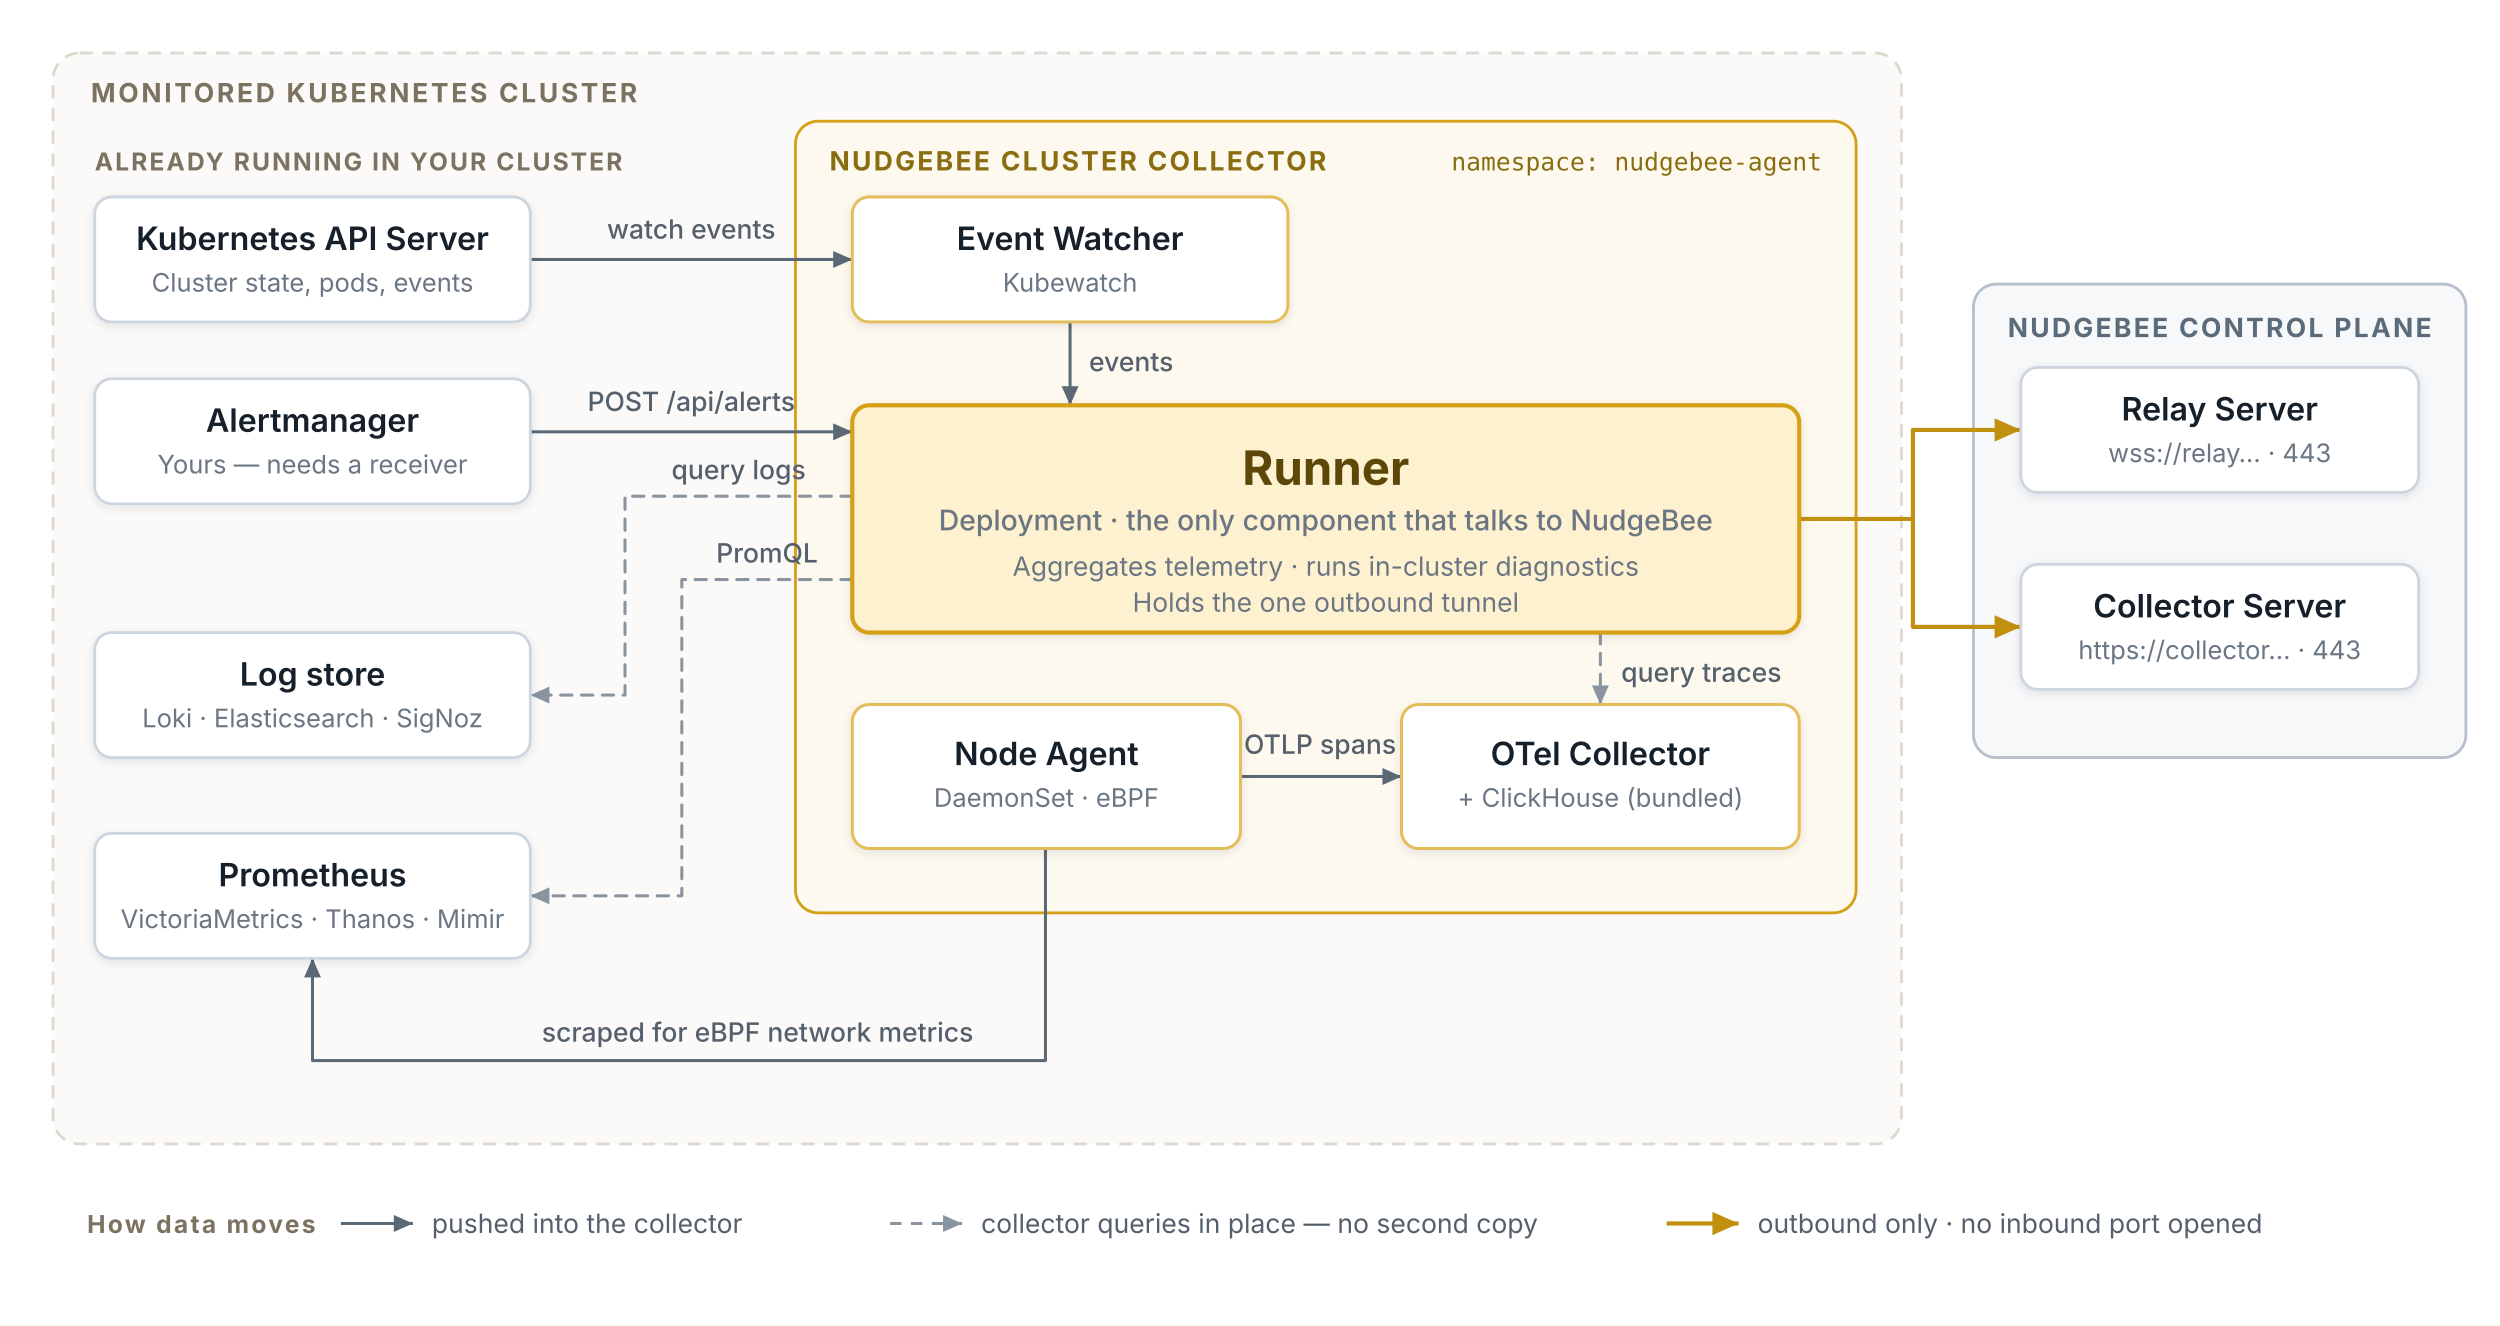
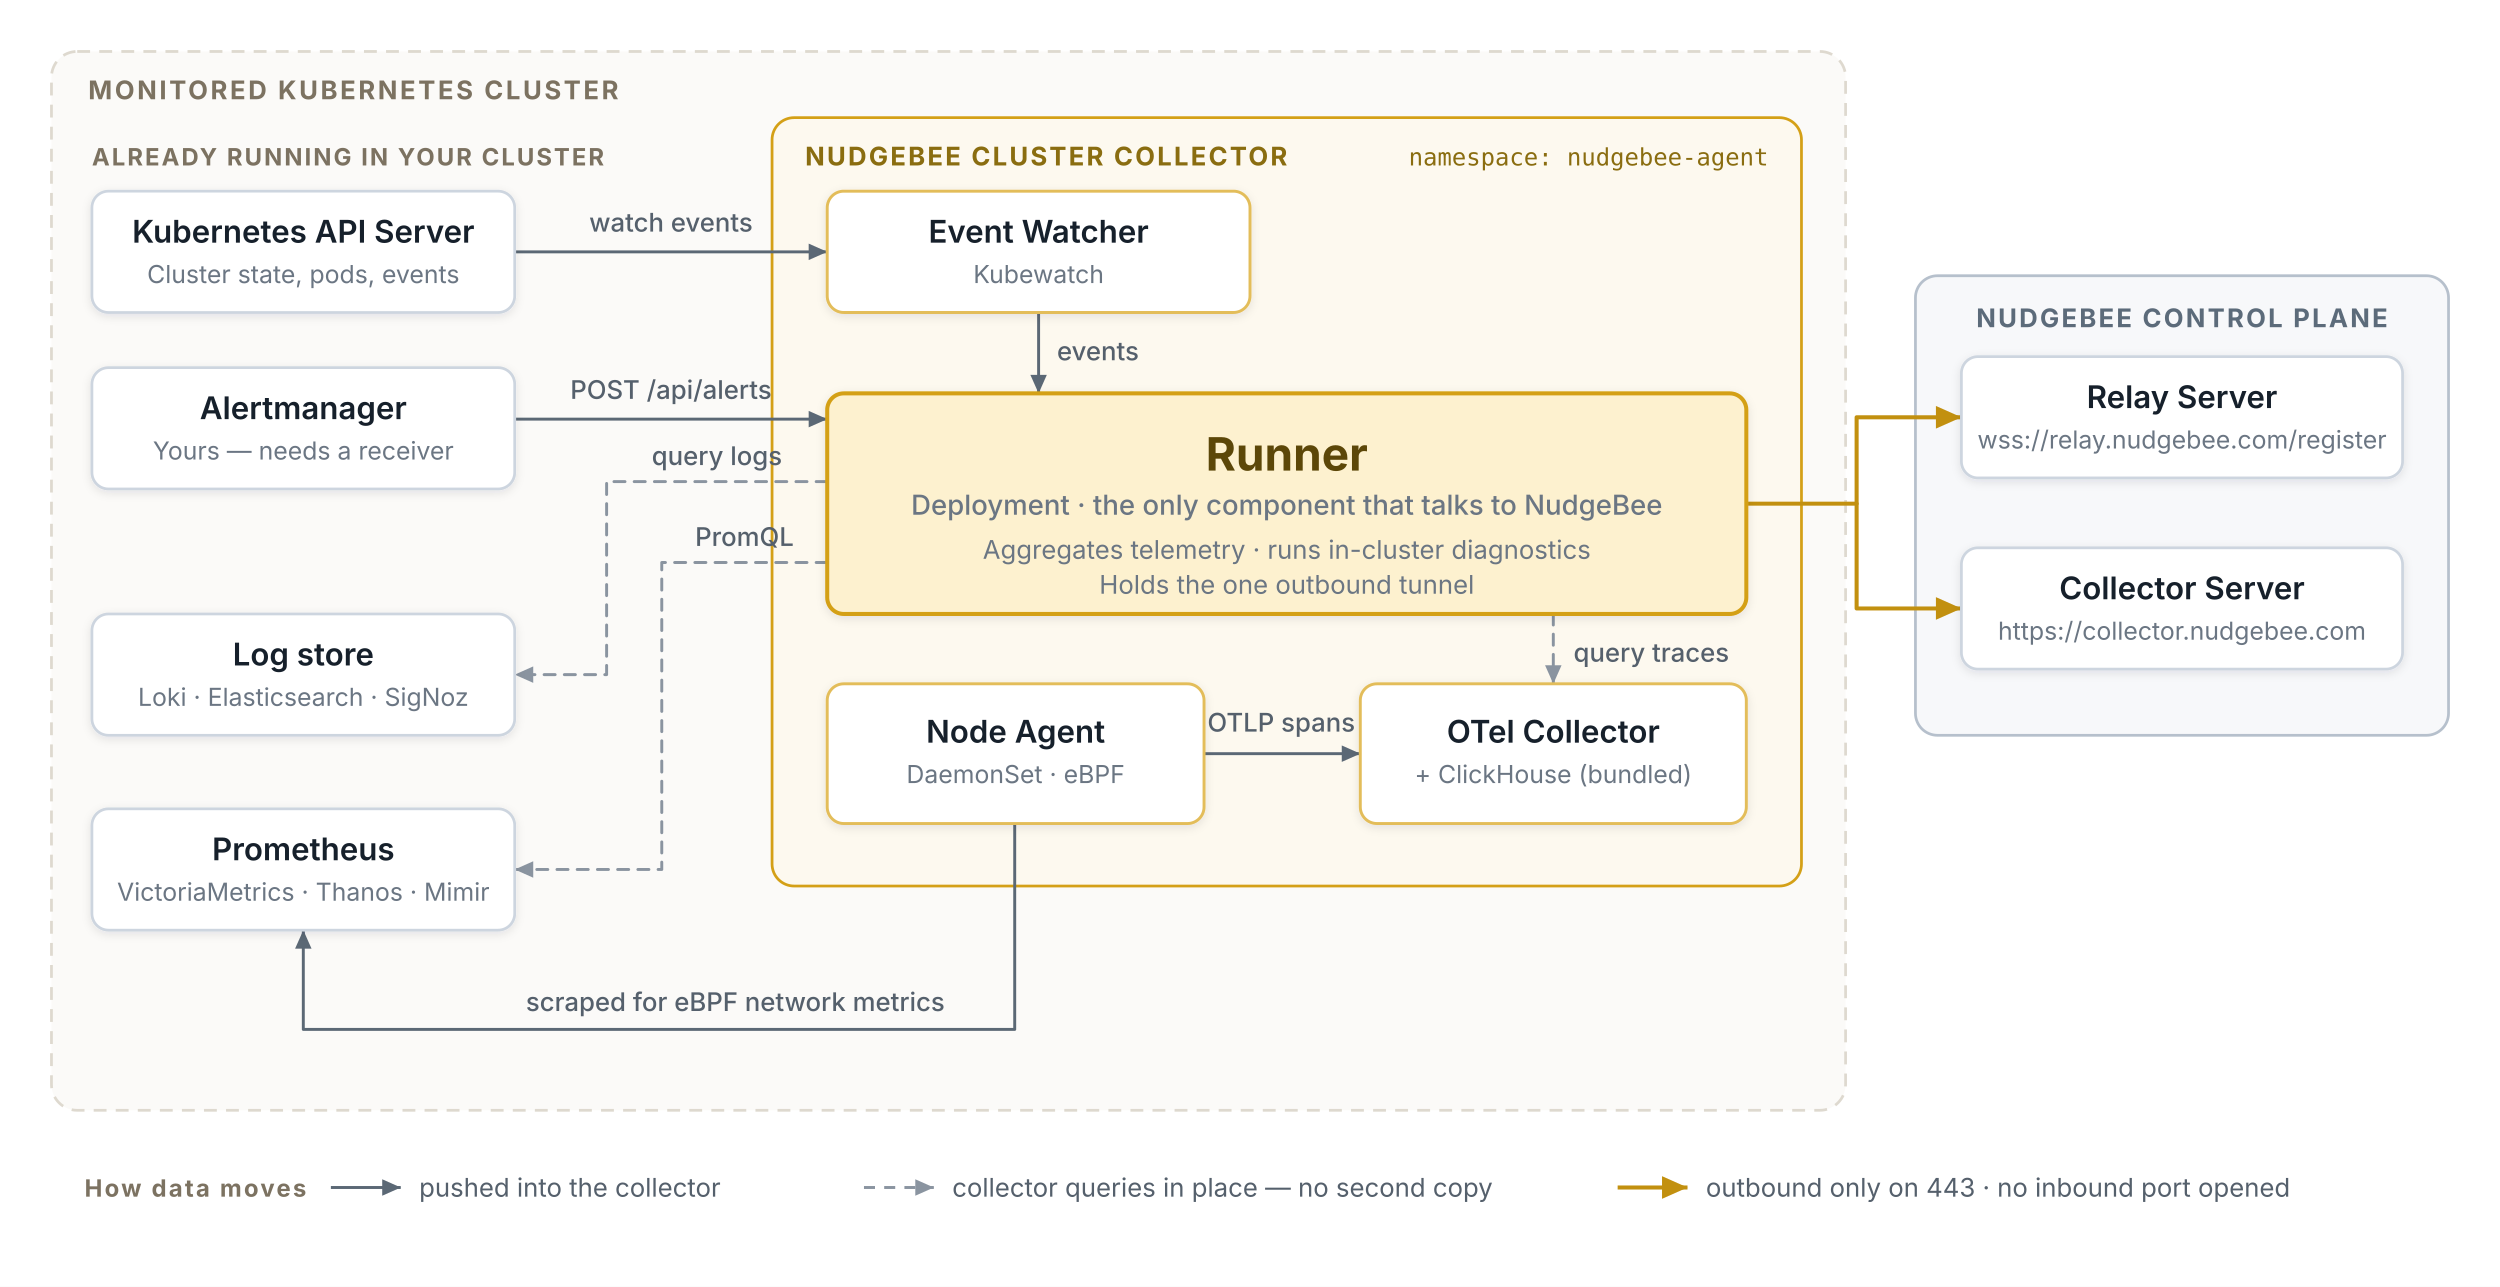
- <svg xmlns="http://www.w3.org/2000/svg" viewBox="0 0 1320 700" width="1320" height="700" role="img" aria-label="The NudgeBee Cluster Collector runs in your cluster: the Event Watcher and Node Agent feed a Runner, which queries Prometheus, your log store and the bundled trace store in place, and opens a single outbound connection to the NudgeBee Relay and Collector servers.">
+ <svg xmlns="http://www.w3.org/2000/svg" viewBox="0 0 1360 700" width="1360" height="700" role="img" aria-label="The NudgeBee Cluster Collector runs in your cluster: the Event Watcher and Node Agent feed a Runner, which queries Prometheus, your log store and the bundled trace store in place, and opens a single outbound connection to the NudgeBee Relay and Collector servers.">
  <defs>
    <marker id="ah-push" viewBox="0 0 10 10" refX="9" refY="5" markerWidth="7" markerHeight="7" orient="auto-start-reverse">
      <path d="M 0 1 L 9 5 L 0 9 z" fill="#5b6875" />
    </marker>
    <marker id="ah-pull" viewBox="0 0 10 10" refX="9" refY="5" markerWidth="7" markerHeight="7" orient="auto-start-reverse">
      <path d="M 0 1 L 9 5 L 0 9 z" fill="#8a94a0" />
    </marker>
    <marker id="ah-accent" viewBox="0 0 10 10" refX="9" refY="5" markerWidth="7" markerHeight="7" orient="auto-start-reverse">
      <path d="M 0 1 L 9 5 L 0 9 z" fill="#c2900f" />
    </marker>
    <filter id="sh" x="-20%" y="-20%" width="140%" height="140%">
      <feDropShadow dx="0" dy="1.5" stdDeviation="2.5" flood-color="#0f172a" flood-opacity="0.10" />
    </filter>
  </defs>
-   <rect width="1320" height="700" fill="#ffffff" />
+   <rect width="1360" height="700" fill="#ffffff" />
  <rect x="28" y="28" width="976" height="576" rx="14" ry="14" fill="#fbfaf8" stroke="#ded9cf" stroke-width="1.5" stroke-dasharray="7 5" />
  <text x="48" y="54" fill="#7c7261" font-family="Inter, -apple-system, BlinkMacSystemFont, 'Segoe UI', Roboto, Helvetica, Arial, sans-serif" font-size="14" font-weight="700" text-anchor="start" letter-spacing="1.4">MONITORED KUBERNETES CLUSTER</text>
  <text x="50" y="90" fill="#7c7261" font-family="Inter, -apple-system, BlinkMacSystemFont, 'Segoe UI', Roboto, Helvetica, Arial, sans-serif" font-size="13" font-weight="700" text-anchor="start" letter-spacing="1.1">ALREADY RUNNING IN YOUR CLUSTER</text>
  <rect x="420" y="64" width="560" height="418" rx="12" ry="12" fill="#fdf9ef" stroke="#d4a017" stroke-width="1.5" />
  <text x="438" y="90" fill="#8a6d10" font-family="Inter, -apple-system, BlinkMacSystemFont, 'Segoe UI', Roboto, Helvetica, Arial, sans-serif" font-size="14" font-weight="700" text-anchor="start" letter-spacing="1.2">NUDGEBEE CLUSTER COLLECTOR</text>
  <text x="962" y="90" fill="#8a6d10" font-family="'SFMono-Regular', ui-monospace, Menlo, Consolas, monospace" font-size="13" font-weight="400" text-anchor="end">namespace: nudgebee-agent</text>
-   <rect x="1042" y="150" width="260" height="250" rx="12" ry="12" fill="#f7f8fa" stroke="#b6c0cc" stroke-width="1.5" />
-   <text x="1172.0" y="178" fill="#5c6b7a" font-family="Inter, -apple-system, BlinkMacSystemFont, 'Segoe UI', Roboto, Helvetica, Arial, sans-serif" font-size="14" font-weight="700" text-anchor="middle" letter-spacing="1.2">NUDGEBEE CONTROL PLANE</text>
+   <rect x="1042" y="150" width="290" height="250" rx="12" ry="12" fill="#f7f8fa" stroke="#b6c0cc" stroke-width="1.5" />
+   <text x="1187.0" y="178" fill="#5c6b7a" font-family="Inter, -apple-system, BlinkMacSystemFont, 'Segoe UI', Roboto, Helvetica, Arial, sans-serif" font-size="14" font-weight="700" text-anchor="middle" letter-spacing="1.2">NUDGEBEE CONTROL PLANE</text>
  <polyline points="280,137 450,137" fill="none" stroke="#5b6875" stroke-width="1.6" stroke-linejoin="round" stroke-linecap="round" marker-end="url(#ah-push)" />
  <text x="365" y="126" fill="#55606c" font-family="Inter, -apple-system, BlinkMacSystemFont, 'Segoe UI', Roboto, Helvetica, Arial, sans-serif" font-size="14" font-weight="500" text-anchor="middle">watch events</text>
  <polyline points="565,170 565,214" fill="none" stroke="#5b6875" stroke-width="1.6" stroke-linejoin="round" stroke-linecap="round" marker-end="url(#ah-push)" />
  <text x="575" y="196" fill="#55606c" font-family="Inter, -apple-system, BlinkMacSystemFont, 'Segoe UI', Roboto, Helvetica, Arial, sans-serif" font-size="14" font-weight="500" text-anchor="start">events</text>
  <polyline points="280,228 450,228" fill="none" stroke="#5b6875" stroke-width="1.6" stroke-linejoin="round" stroke-linecap="round" marker-end="url(#ah-push)" />
  <text x="365" y="217" fill="#55606c" font-family="Inter, -apple-system, BlinkMacSystemFont, 'Segoe UI', Roboto, Helvetica, Arial, sans-serif" font-size="14" font-weight="500" text-anchor="middle">POST /api/alerts</text>
  <polyline points="450,262 330,262 330,367 280,367" fill="none" stroke="#8a94a0" stroke-width="1.6" stroke-dasharray="6 5" stroke-linejoin="round" stroke-linecap="round" marker-end="url(#ah-pull)" />
  <text x="390" y="253" fill="#55606c" font-family="Inter, -apple-system, BlinkMacSystemFont, 'Segoe UI', Roboto, Helvetica, Arial, sans-serif" font-size="14" font-weight="500" text-anchor="middle">query logs</text>
  <polyline points="450,306 360,306 360,473 280,473" fill="none" stroke="#8a94a0" stroke-width="1.6" stroke-dasharray="6 5" stroke-linejoin="round" stroke-linecap="round" marker-end="url(#ah-pull)" />
  <text x="405" y="297" fill="#55606c" font-family="Inter, -apple-system, BlinkMacSystemFont, 'Segoe UI', Roboto, Helvetica, Arial, sans-serif" font-size="14" font-weight="500" text-anchor="middle">PromQL</text>
  <polyline points="845,334 845,372" fill="none" stroke="#8a94a0" stroke-width="1.6" stroke-dasharray="6 5" stroke-linejoin="round" stroke-linecap="round" marker-end="url(#ah-pull)" />
  <text x="856" y="360" fill="#55606c" font-family="Inter, -apple-system, BlinkMacSystemFont, 'Segoe UI', Roboto, Helvetica, Arial, sans-serif" font-size="14" font-weight="500" text-anchor="start">query traces</text>
  <polyline points="655,410 740,410" fill="none" stroke="#5b6875" stroke-width="1.6" stroke-linejoin="round" stroke-linecap="round" marker-end="url(#ah-push)" />
  <text x="697" y="398" fill="#55606c" font-family="Inter, -apple-system, BlinkMacSystemFont, 'Segoe UI', Roboto, Helvetica, Arial, sans-serif" font-size="14" font-weight="500" text-anchor="middle">OTLP spans</text>
  <polyline points="552,448 552,560 165,560 165,506" fill="none" stroke="#5b6875" stroke-width="1.6" stroke-linejoin="round" stroke-linecap="round" marker-end="url(#ah-push)" />
  <text x="400" y="550" fill="#55606c" font-family="Inter, -apple-system, BlinkMacSystemFont, 'Segoe UI', Roboto, Helvetica, Arial, sans-serif" font-size="14" font-weight="500" text-anchor="middle">scraped for eBPF network metrics</text>
  <polyline points="950,274 1010,274 1010,227 1067,227" fill="none" stroke="#c2900f" stroke-width="2.2" stroke-linejoin="round" stroke-linecap="round" marker-end="url(#ah-accent)" />
  <polyline points="1010,274 1010,331 1067,331" fill="none" stroke="#c2900f" stroke-width="2.2" stroke-linejoin="round" stroke-linecap="round" marker-end="url(#ah-accent)" />
  <rect x="50" y="104" width="230" height="66" rx="9" ry="9" fill="#ffffff" stroke="#cdd5df" stroke-width="1.5" filter="url(#sh)" />
  <text x="165.0" y="132" fill="#16202b" font-family="Inter, -apple-system, BlinkMacSystemFont, 'Segoe UI', Roboto, Helvetica, Arial, sans-serif" font-size="17" font-weight="600" text-anchor="middle">Kubernetes API Server</text>
  <text x="165.0" y="154" fill="#6b7683" font-family="Inter, -apple-system, BlinkMacSystemFont, 'Segoe UI', Roboto, Helvetica, Arial, sans-serif" font-size="13.5" font-weight="400" text-anchor="middle">Cluster state, pods, events</text>
  <rect x="50" y="200" width="230" height="66" rx="9" ry="9" fill="#ffffff" stroke="#cdd5df" stroke-width="1.5" filter="url(#sh)" />
  <text x="165.0" y="228" fill="#16202b" font-family="Inter, -apple-system, BlinkMacSystemFont, 'Segoe UI', Roboto, Helvetica, Arial, sans-serif" font-size="17" font-weight="600" text-anchor="middle">Alertmanager</text>
  <text x="165.0" y="250" fill="#6b7683" font-family="Inter, -apple-system, BlinkMacSystemFont, 'Segoe UI', Roboto, Helvetica, Arial, sans-serif" font-size="13.5" font-weight="400" text-anchor="middle">Yours — needs a receiver</text>
  <rect x="50" y="334" width="230" height="66" rx="9" ry="9" fill="#ffffff" stroke="#cdd5df" stroke-width="1.5" filter="url(#sh)" />
  <text x="165.0" y="362" fill="#16202b" font-family="Inter, -apple-system, BlinkMacSystemFont, 'Segoe UI', Roboto, Helvetica, Arial, sans-serif" font-size="17" font-weight="600" text-anchor="middle">Log store</text>
  <text x="165.0" y="384" fill="#6b7683" font-family="Inter, -apple-system, BlinkMacSystemFont, 'Segoe UI', Roboto, Helvetica, Arial, sans-serif" font-size="13.5" font-weight="400" text-anchor="middle">Loki · Elasticsearch · SigNoz</text>
  <rect x="50" y="440" width="230" height="66" rx="9" ry="9" fill="#ffffff" stroke="#cdd5df" stroke-width="1.5" filter="url(#sh)" />
  <text x="165.0" y="468" fill="#16202b" font-family="Inter, -apple-system, BlinkMacSystemFont, 'Segoe UI', Roboto, Helvetica, Arial, sans-serif" font-size="17" font-weight="600" text-anchor="middle">Prometheus</text>
  <text x="165.0" y="490" fill="#6b7683" font-family="Inter, -apple-system, BlinkMacSystemFont, 'Segoe UI', Roboto, Helvetica, Arial, sans-serif" font-size="13.5" font-weight="400" text-anchor="middle">VictoriaMetrics · Thanos · Mimir</text>
  <rect x="450" y="104" width="230" height="66" rx="9" ry="9" fill="#ffffff" stroke="#e3bd5a" stroke-width="1.6" filter="url(#sh)" />
  <text x="565.0" y="132" fill="#16202b" font-family="Inter, -apple-system, BlinkMacSystemFont, 'Segoe UI', Roboto, Helvetica, Arial, sans-serif" font-size="17" font-weight="600" text-anchor="middle">Event Watcher</text>
  <text x="565.0" y="154" fill="#6b7683" font-family="Inter, -apple-system, BlinkMacSystemFont, 'Segoe UI', Roboto, Helvetica, Arial, sans-serif" font-size="13.5" font-weight="400" text-anchor="middle">Kubewatch</text>
  <rect x="450" y="214" width="500" height="120" rx="9" ry="9" fill="#fdf1cf" stroke="#d4a017" stroke-width="2.2" filter="url(#sh)" />
  <text x="700.0" y="256" fill="#5c4708" font-family="Inter, -apple-system, BlinkMacSystemFont, 'Segoe UI', Roboto, Helvetica, Arial, sans-serif" font-size="25" font-weight="700" text-anchor="middle">Runner</text>
  <text x="700.0" y="280" fill="#6b7683" font-family="Inter, -apple-system, BlinkMacSystemFont, 'Segoe UI', Roboto, Helvetica, Arial, sans-serif" font-size="15" font-weight="500" text-anchor="middle">Deployment · the only component that talks to NudgeBee</text>
  <text x="700.0" y="304" fill="#6b7683" font-family="Inter, -apple-system, BlinkMacSystemFont, 'Segoe UI', Roboto, Helvetica, Arial, sans-serif" font-size="14" font-weight="400" text-anchor="middle">Aggregates telemetry · runs in-cluster diagnostics</text>
  <text x="700.0" y="323" fill="#6b7683" font-family="Inter, -apple-system, BlinkMacSystemFont, 'Segoe UI', Roboto, Helvetica, Arial, sans-serif" font-size="14" font-weight="400" text-anchor="middle">Holds the one outbound tunnel</text>
  <rect x="450" y="372" width="205" height="76" rx="9" ry="9" fill="#ffffff" stroke="#e3bd5a" stroke-width="1.6" filter="url(#sh)" />
  <text x="552.5" y="404" fill="#16202b" font-family="Inter, -apple-system, BlinkMacSystemFont, 'Segoe UI', Roboto, Helvetica, Arial, sans-serif" font-size="17" font-weight="600" text-anchor="middle">Node Agent</text>
  <text x="552.5" y="426" fill="#6b7683" font-family="Inter, -apple-system, BlinkMacSystemFont, 'Segoe UI', Roboto, Helvetica, Arial, sans-serif" font-size="13.5" font-weight="400" text-anchor="middle">DaemonSet · eBPF</text>
  <rect x="740" y="372" width="210" height="76" rx="9" ry="9" fill="#ffffff" stroke="#e3bd5a" stroke-width="1.6" filter="url(#sh)" />
  <text x="845.0" y="404" fill="#16202b" font-family="Inter, -apple-system, BlinkMacSystemFont, 'Segoe UI', Roboto, Helvetica, Arial, sans-serif" font-size="17" font-weight="600" text-anchor="middle">OTel Collector</text>
  <text x="845.0" y="426" fill="#6b7683" font-family="Inter, -apple-system, BlinkMacSystemFont, 'Segoe UI', Roboto, Helvetica, Arial, sans-serif" font-size="13.5" font-weight="400" text-anchor="middle">+ ClickHouse (bundled)</text>
-   <rect x="1067" y="194" width="210" height="66" rx="9" ry="9" fill="#ffffff" stroke="#cdd5df" stroke-width="1.5" filter="url(#sh)" />
-   <text x="1172.0" y="222" fill="#16202b" font-family="Inter, -apple-system, BlinkMacSystemFont, 'Segoe UI', Roboto, Helvetica, Arial, sans-serif" font-size="17" font-weight="600" text-anchor="middle">Relay Server</text>
-   <text x="1172.0" y="244" fill="#6b7683" font-family="Inter, -apple-system, BlinkMacSystemFont, 'Segoe UI', Roboto, Helvetica, Arial, sans-serif" font-size="13.5" font-weight="400" text-anchor="middle">wss://relay… · 443</text>
-   <rect x="1067" y="298" width="210" height="66" rx="9" ry="9" fill="#ffffff" stroke="#cdd5df" stroke-width="1.5" filter="url(#sh)" />
-   <text x="1172.0" y="326" fill="#16202b" font-family="Inter, -apple-system, BlinkMacSystemFont, 'Segoe UI', Roboto, Helvetica, Arial, sans-serif" font-size="17" font-weight="600" text-anchor="middle">Collector Server</text>
-   <text x="1172.0" y="348" fill="#6b7683" font-family="Inter, -apple-system, BlinkMacSystemFont, 'Segoe UI', Roboto, Helvetica, Arial, sans-serif" font-size="13.5" font-weight="400" text-anchor="middle">https://collector… · 443</text>
+   <rect x="1067" y="194" width="240" height="66" rx="9" ry="9" fill="#ffffff" stroke="#cdd5df" stroke-width="1.5" filter="url(#sh)" />
+   <text x="1187.0" y="222" fill="#16202b" font-family="Inter, -apple-system, BlinkMacSystemFont, 'Segoe UI', Roboto, Helvetica, Arial, sans-serif" font-size="17" font-weight="600" text-anchor="middle">Relay Server</text>
+   <text x="1187.0" y="244" fill="#6b7683" font-family="Inter, -apple-system, BlinkMacSystemFont, 'Segoe UI', Roboto, Helvetica, Arial, sans-serif" font-size="13.5" font-weight="400" text-anchor="middle">wss://relay.nudgebee.com/register</text>
+   <rect x="1067" y="298" width="240" height="66" rx="9" ry="9" fill="#ffffff" stroke="#cdd5df" stroke-width="1.5" filter="url(#sh)" />
+   <text x="1187.0" y="326" fill="#16202b" font-family="Inter, -apple-system, BlinkMacSystemFont, 'Segoe UI', Roboto, Helvetica, Arial, sans-serif" font-size="17" font-weight="600" text-anchor="middle">Collector Server</text>
+   <text x="1187.0" y="348" fill="#6b7683" font-family="Inter, -apple-system, BlinkMacSystemFont, 'Segoe UI', Roboto, Helvetica, Arial, sans-serif" font-size="13.5" font-weight="400" text-anchor="middle">https://collector.nudgebee.com</text>
  <text x="46" y="651" fill="#7c7261" font-family="Inter, -apple-system, BlinkMacSystemFont, 'Segoe UI', Roboto, Helvetica, Arial, sans-serif" font-size="13" font-weight="700" text-anchor="start" letter-spacing="1.2">How data moves</text>
  <line x1="180" y1="646" x2="218" y2="646" stroke="#5b6875" stroke-width="1.6" marker-end="url(#ah-push)" />
  <text x="228" y="651" fill="#55606c" font-family="Inter, -apple-system, BlinkMacSystemFont, 'Segoe UI', Roboto, Helvetica, Arial, sans-serif" font-size="14" font-weight="400" text-anchor="start">pushed into the collector</text>
  <line x1="470" y1="646" x2="508" y2="646" stroke="#8a94a0" stroke-width="1.6" stroke-dasharray="6 5" marker-end="url(#ah-pull)" />
  <text x="518" y="651" fill="#55606c" font-family="Inter, -apple-system, BlinkMacSystemFont, 'Segoe UI', Roboto, Helvetica, Arial, sans-serif" font-size="14" font-weight="400" text-anchor="start">collector queries in place — no second copy</text>
  <line x1="880" y1="646" x2="918" y2="646" stroke="#c2900f" stroke-width="2.2" marker-end="url(#ah-accent)" />
-   <text x="928" y="651" fill="#55606c" font-family="Inter, -apple-system, BlinkMacSystemFont, 'Segoe UI', Roboto, Helvetica, Arial, sans-serif" font-size="14" font-weight="400" text-anchor="start">outbound only · no inbound port opened</text>
+   <text x="928" y="651" fill="#55606c" font-family="Inter, -apple-system, BlinkMacSystemFont, 'Segoe UI', Roboto, Helvetica, Arial, sans-serif" font-size="14" font-weight="400" text-anchor="start">outbound only on 443 · no inbound port opened</text>
</svg>
